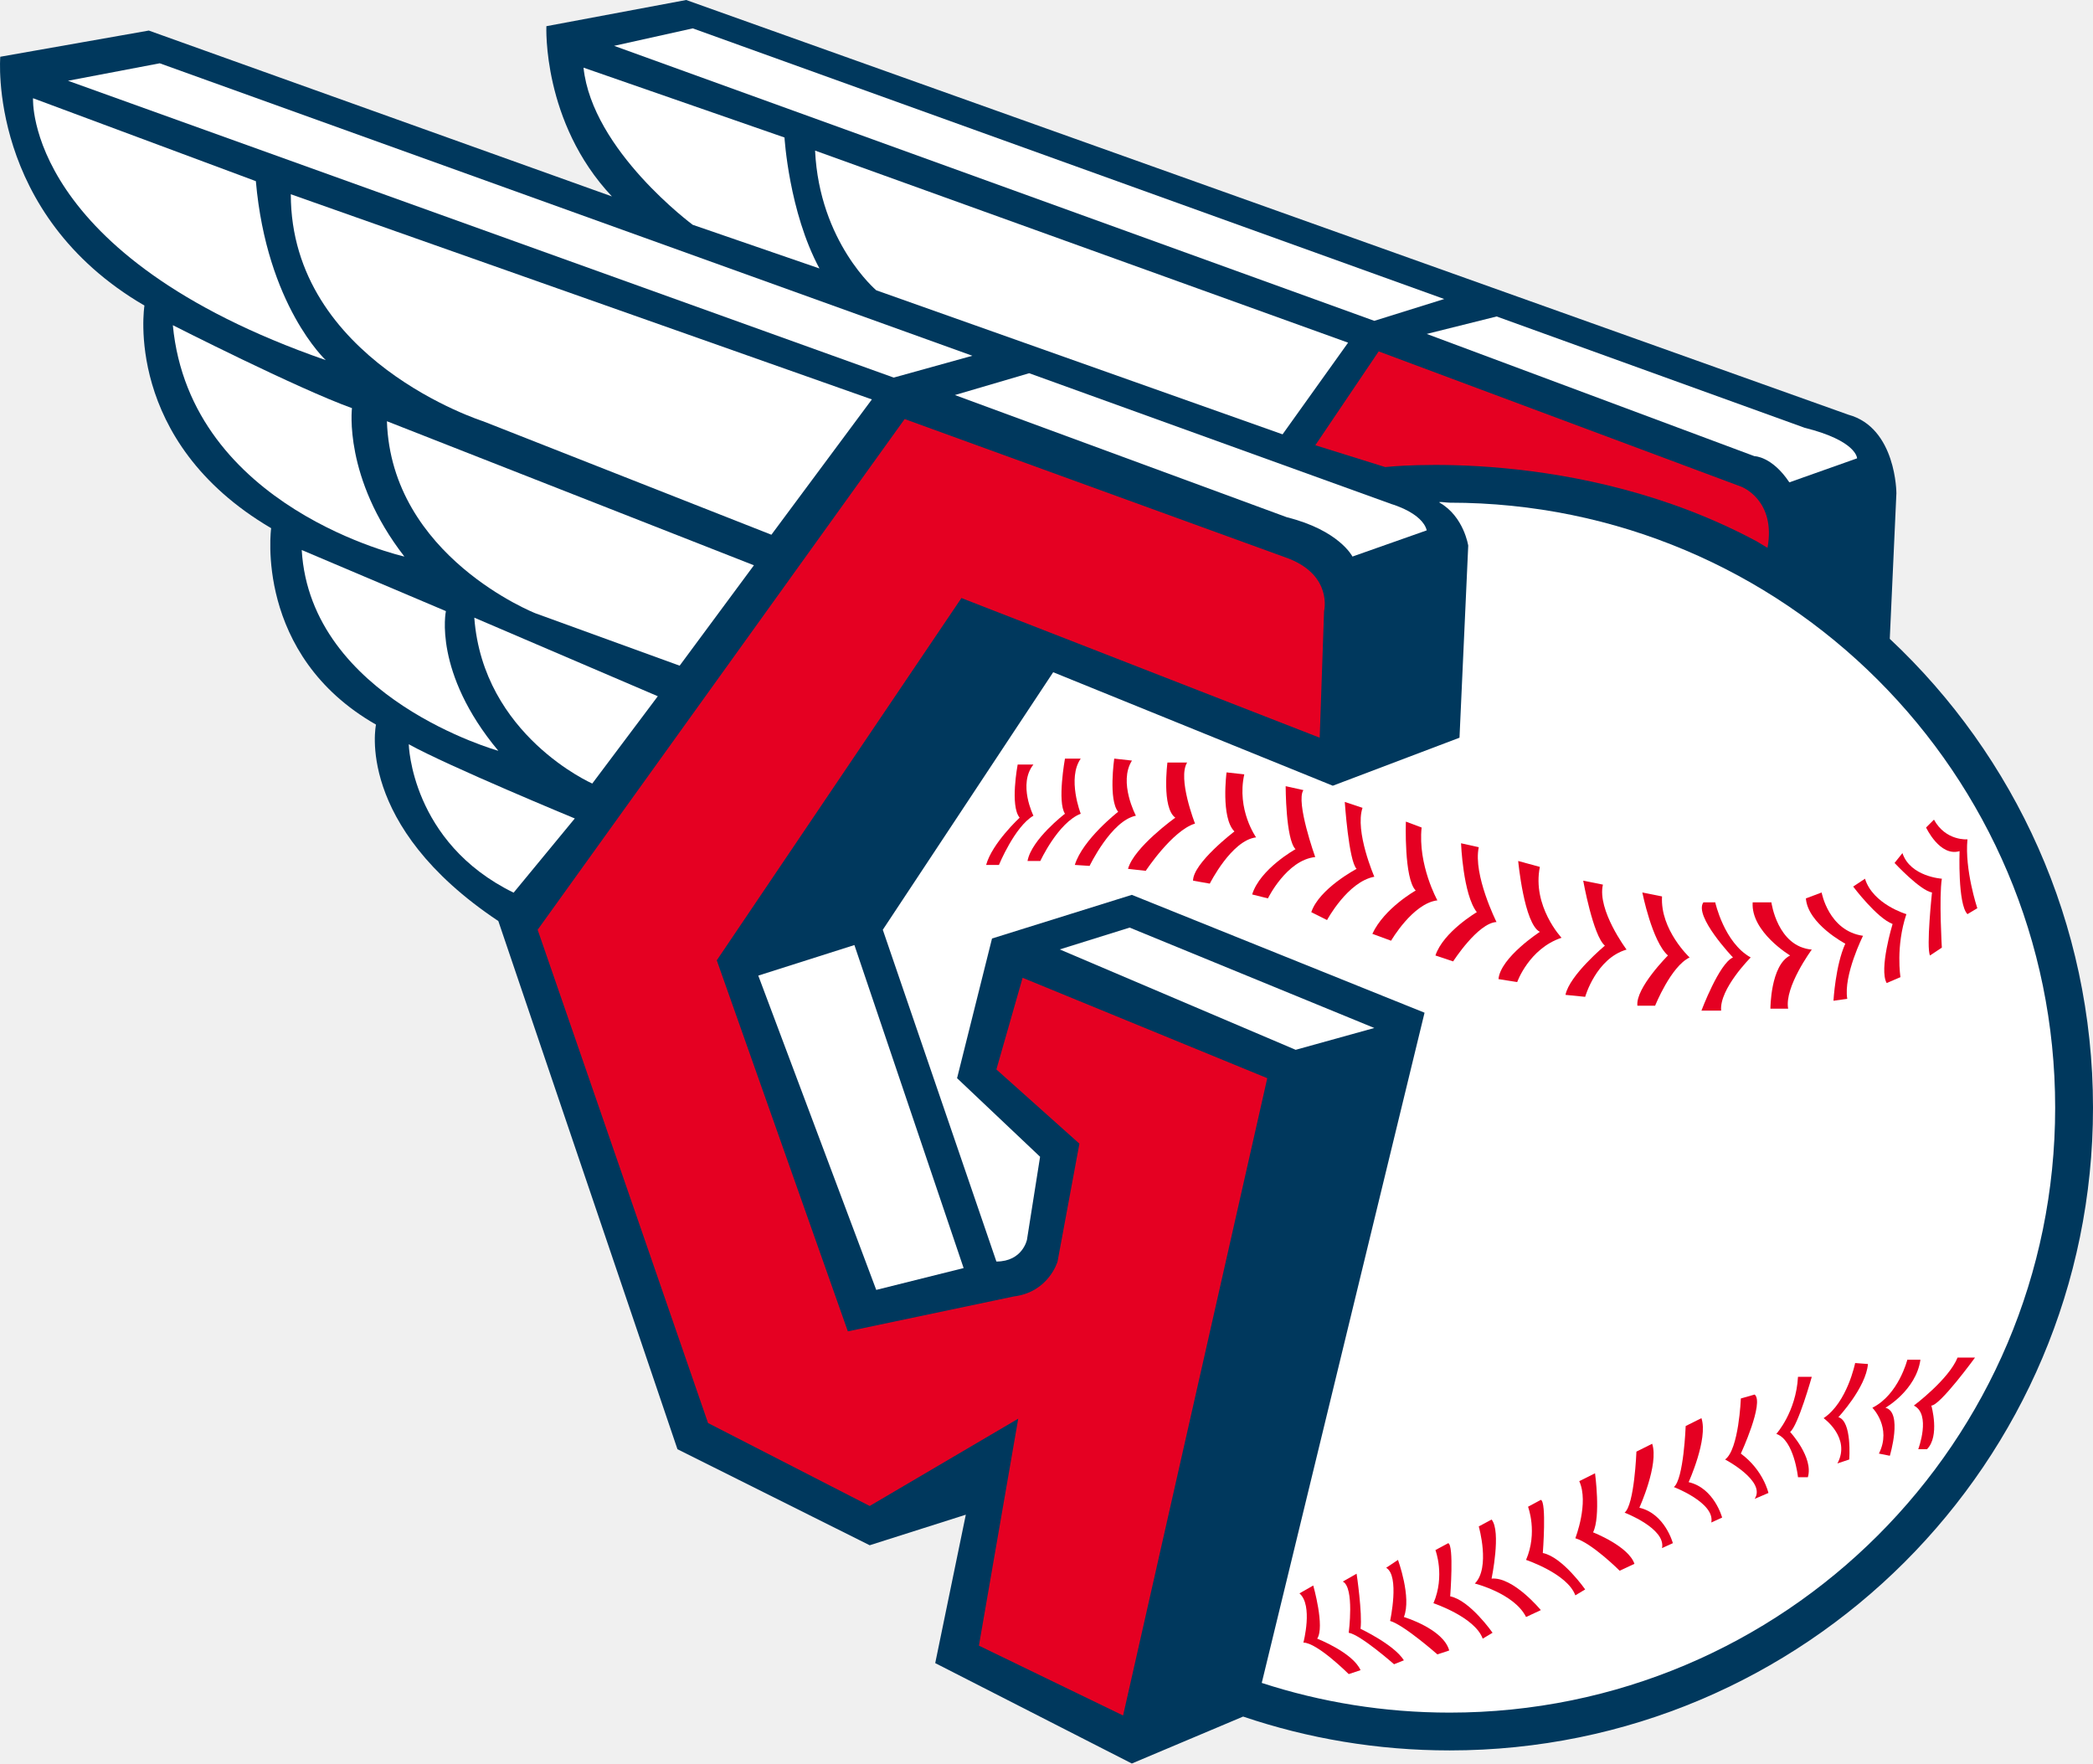
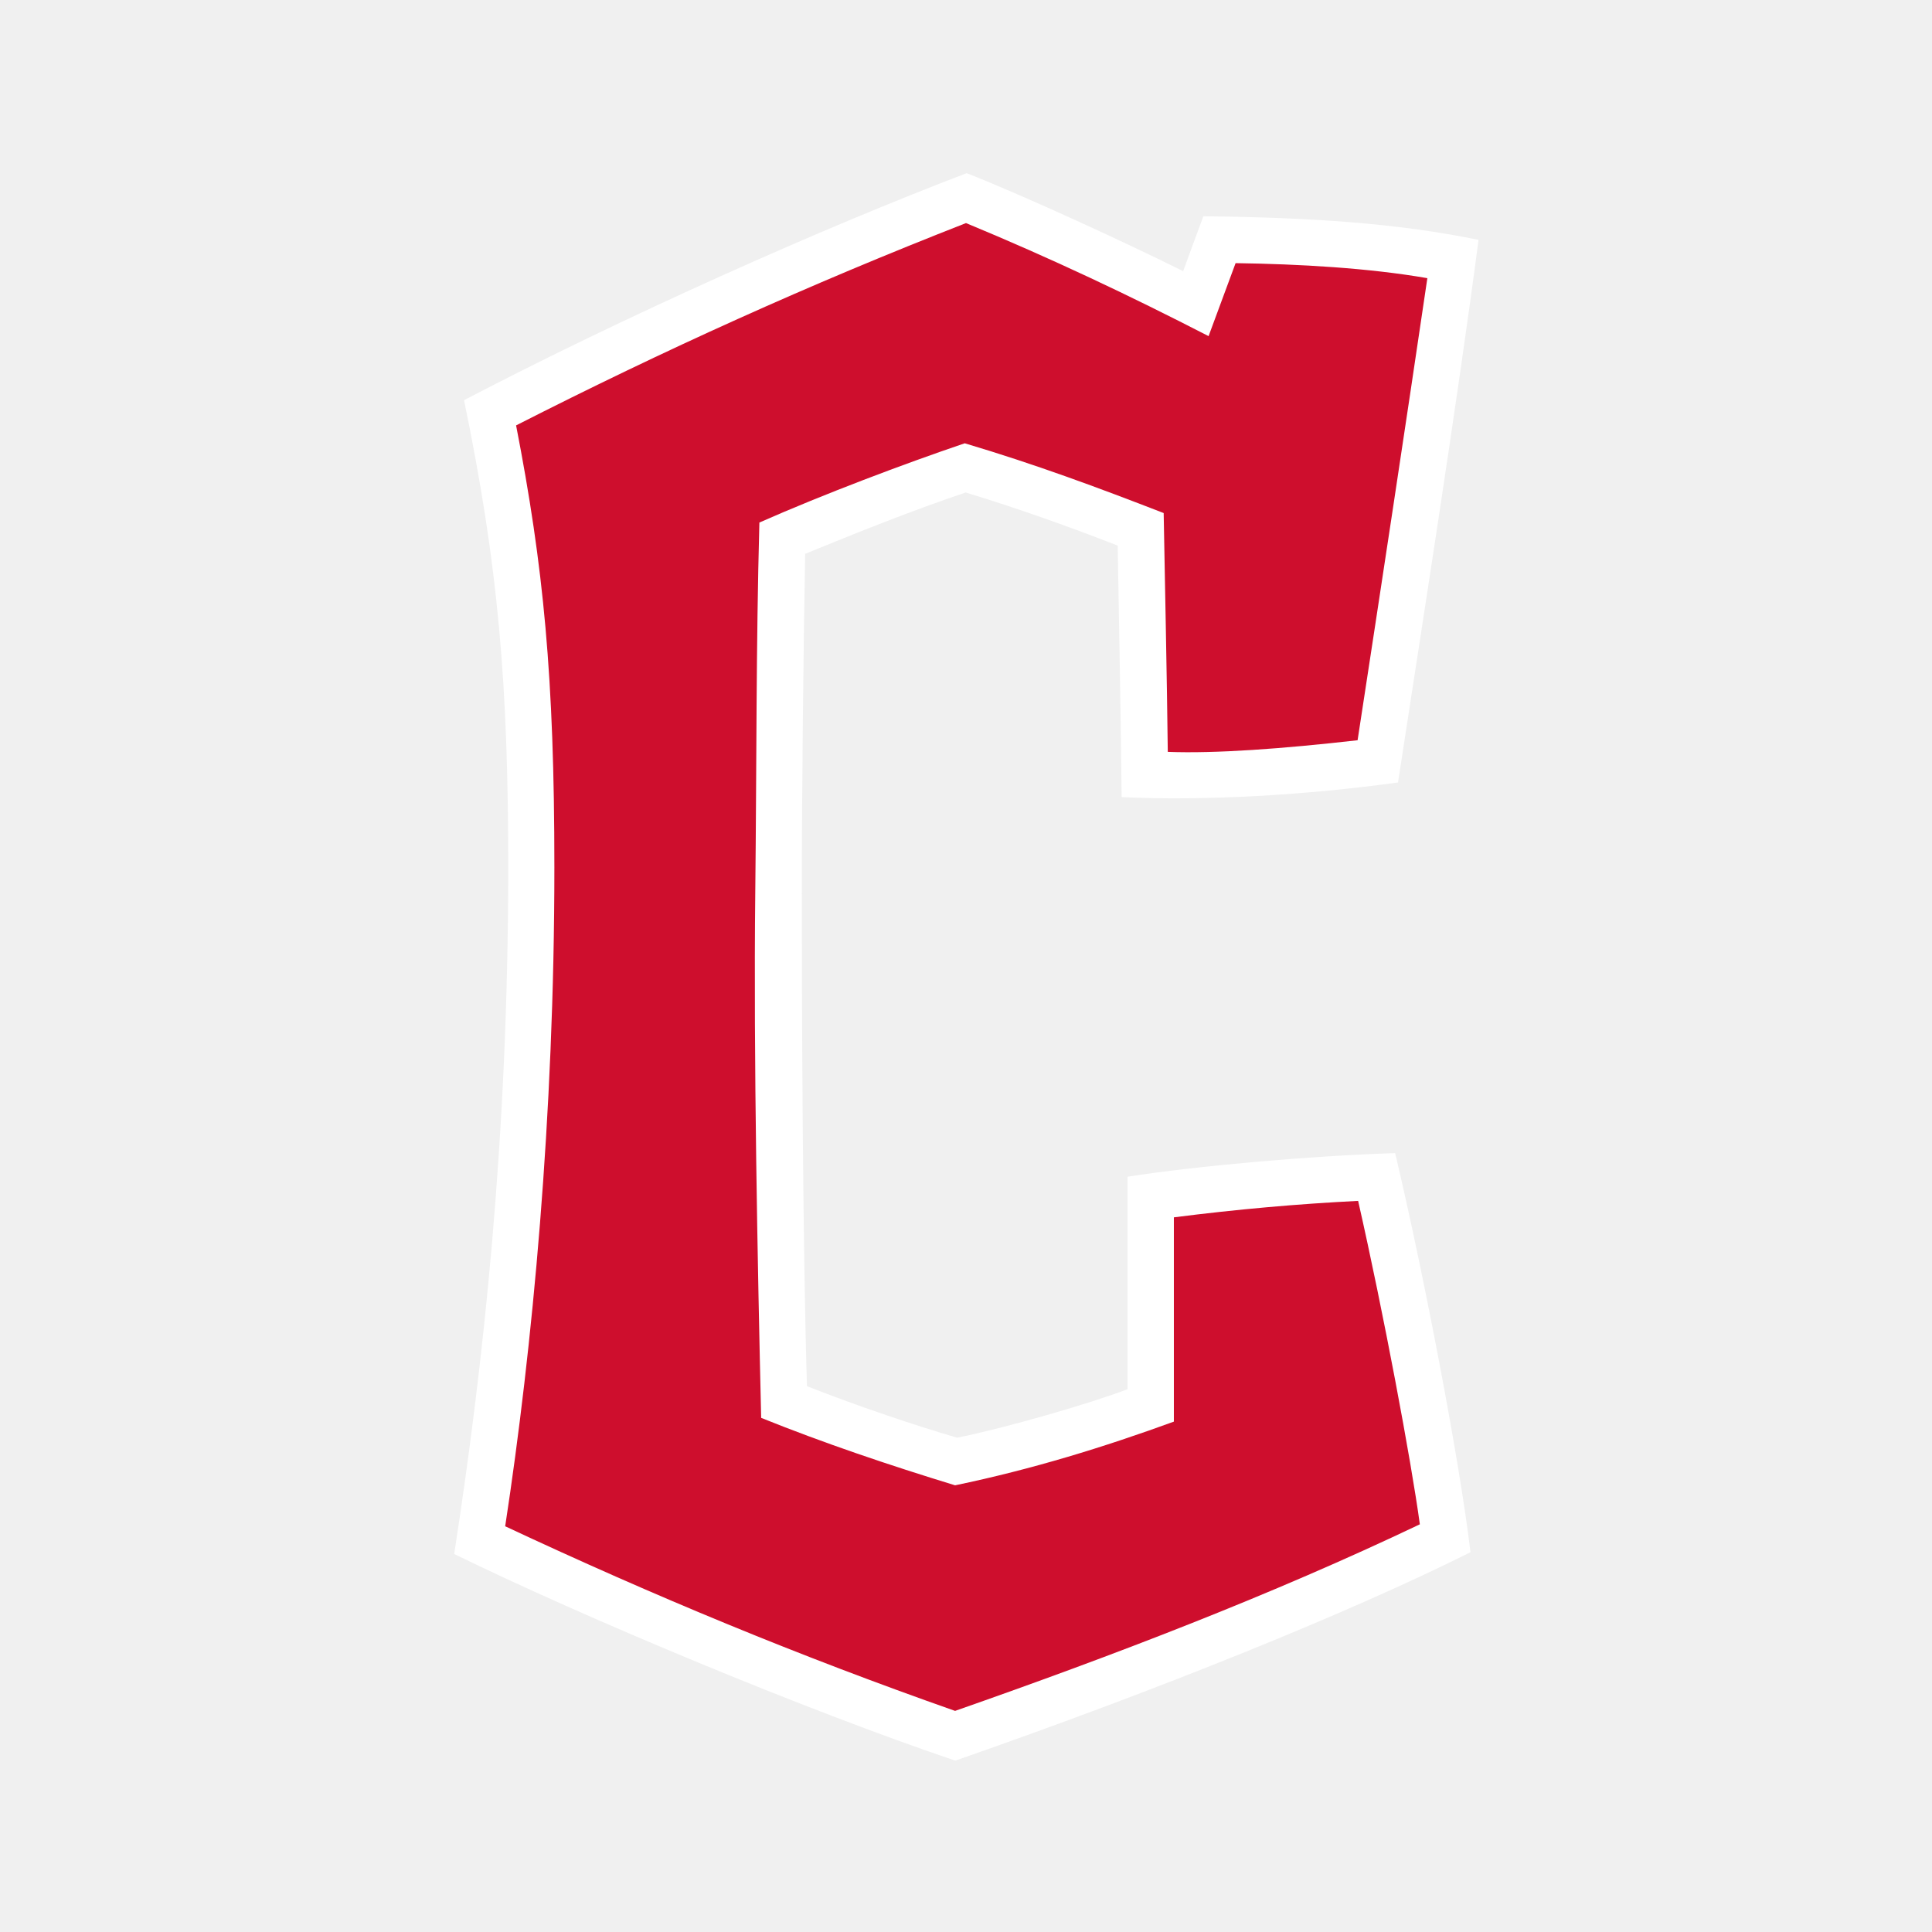
- <svg xmlns="http://www.w3.org/2000/svg" version="1.2" id="Layer_1" x="0px" y="0px" viewBox="0 0 343 289" xml:space="preserve" width="343" height="289">
-   <defs id="defs1015">
-     <clipPath id="clipPath18" clipPathUnits="userSpaceOnUse">
-       <path id="path16" d="M 0,1020 H 1020 V 0 H 0 Z" />
-     </clipPath>
-   </defs>
-   <g transform="matrix(0.4036602,0,0,-0.4033006,-34.36667,350.1835)" id="g10">
-     <g id="g12">
-       <g clip-path="url(#clipPath18)" id="g14">
-         <g transform="translate(464.8242,192.5029)" id="g20">
-           <path id="path22" style="fill:#00385d;fill-opacity:1;fill-rule:nonzero;stroke:none" d="M 0,0 79.817,-40.796 125,-21.722 c 26.32,-8.918 54.523,-13.753 83.856,-13.753 144.248,0 261.182,116.935 261.182,261.182 0,75.13 -31.723,142.852 -82.504,190.501 l 2.687,59.151 c 0,0 0,26.606 -19.512,31.927 l -471.812,168.505 -56.759,-10.643 c 0,0 -1.774,-39.022 26.606,-69.175 l -188.015,67.401 -60.307,-10.642 c 0,0 -5.321,-63.855 58.533,-101.103 0,0 -8.869,-54.985 51.438,-90.46 0,0 -7.095,-51.438 42.57,-79.818 0,0 -8.869,-40.795 49.664,-79.818 L -104.65,86.912 -26.606,47.891 12.416,60.307 Z" />
-         </g>
-         <g transform="translate(498.5249,291.8311)" id="g24">
-           <path id="path26" style="fill:#e50022;fill-opacity:1;fill-rule:nonzero;stroke:none" d="m 0,0 -15.963,-92.233 58.533,-28.38 58.533,258.965 -99.329,40.794 -10.643,-37.248 33.702,-30.153 -8.87,-47.891 c 0,0 -3.546,-12.416 -17.736,-14.189 l -67.402,-14.19 -53.212,150.767 99.329,147.219 145.445,-56.759 1.775,51.438 c 0,0 3.546,14.19 -14.191,21.285 L -46.117,406.184 -195.11,198.658 -125.935,-1.773 -60.307,-35.475 Z" />
-         </g>
-         <g transform="translate(643.084,450.5801)" id="g28">
-           <path id="path30" style="fill:#ffffff;fill-opacity:1;fill-rule:nonzero;stroke:none" d="m 0,0 -31.927,-8.868 -95.782,40.795 28.38,8.869 z" />
-         </g>
-         <g transform="translate(432.0103,484.2812)" id="g32">
-           <path id="path34" style="fill:#ffffff;fill-opacity:1;fill-rule:nonzero;stroke:none" d="m 0,0 -39.022,-12.416 47.891,-127.709 35.474,8.869 z" />
-         </g>
-         <g transform="translate(671.4639,746.793)" id="g36">
-           <path id="path38" style="fill:#ffffff;fill-opacity:1;fill-rule:nonzero;stroke:none" d="m 0,0 -28.38,-8.869 -308.629,111.745 31.927,7.095 z" />
-         </g>
-         <g transform="translate(692.748,739.6978)" id="g40">
-           <path id="path42" style="fill:#ffffff;fill-opacity:1;fill-rule:nonzero;stroke:none" d="M 0,0 -28.379,-7.095 104.65,-56.759 c 0,0 7.095,0 14.19,-10.642 l 27.493,9.755 c 0,0 0,7.095 -21.285,12.416 z" />
-         </g>
-         <g transform="translate(632.4414,729.0557)" id="g44">
-           <path id="path46" style="fill:#ffffff;fill-opacity:1;fill-rule:nonzero;stroke:none" d="m 0,0 -26.605,-37.249 -164.957,58.534 c 0,0 -23.059,19.51 -24.833,56.759 z" />
-         </g>
-         <g transform="translate(403.6304,812.4209)" id="g48">
-           <path id="path50" style="fill:#ffffff;fill-opacity:1;fill-rule:nonzero;stroke:none" d="m 0,0 c 0,0 1.774,-30.153 14.19,-53.212 l -51.438,17.737 c 0,0 -40.796,30.154 -44.343,63.854 z" />
-         </g>
-         <g transform="translate(634.2148,642.1426)" id="g52">
-           <path id="path54" style="fill:#ffffff;fill-opacity:1;fill-rule:nonzero;stroke:none" d="m 0,0 c 0,0 -5.32,10.643 -26.605,15.964 l -134.804,49.664 30.154,8.869 147.219,-53.212 c 0,0 12.416,-3.548 14.19,-10.642 z" />
-         </g>
-         <g transform="translate(479.9009,723.7344)" id="g56">
-           <path id="path58" style="fill:#ffffff;fill-opacity:1;fill-rule:nonzero;stroke:none" d="m 0,0 -31.927,-8.869 -335.235,120.614 37.248,7.095 z" />
-         </g>
-         <g transform="translate(439.105,705.9971)" id="g60">
-           <path id="path62" style="fill:#ffffff;fill-opacity:1;fill-rule:nonzero;stroke:none" d="m 0,0 -40.795,-54.986 -117.067,46.117 c 0,0 -78.044,24.832 -78.044,92.234 z" />
-         </g>
-         <g transform="translate(189.0093,794.6836)" id="g64">
-           <path id="path66" style="fill:#ffffff;fill-opacity:1;fill-rule:nonzero;stroke:none" d="m 0,0 -90.46,33.701 c 0,0 -3.547,-63.854 118.84,-106.424 0,0 -23.945,22.172 -28.38,72.723" />
-         </g>
-         <g transform="translate(391.2144,638.5952)" id="g68">
-           <path id="path70" style="fill:#ffffff;fill-opacity:1;fill-rule:nonzero;stroke:none" d="m 0,0 -30.153,-40.795 -58.534,21.284 c 0,0 -58.532,23.058 -60.306,78.044 z" />
-         </g>
-         <g transform="translate(228.0312,702.4497)" id="g72">
-           <path id="path74" style="fill:#ffffff;fill-opacity:1;fill-rule:nonzero;stroke:none" d="m 0,0 c 0,0 -3.547,-28.38 21.285,-60.307 0,0 -86.913,19.511 -94.008,94.008 0,0 50.552,-25.72 72.723,-33.701" />
-         </g>
-         <g transform="translate(352.1924,585.3833)" id="g76">
-           <path id="path78" style="fill:#ffffff;fill-opacity:1;fill-rule:nonzero;stroke:none" d="m 0,0 -26.606,-35.475 c 0,0 -44.343,19.512 -47.891,67.402 z" />
-         </g>
-         <g transform="translate(266.1665,619.9712)" id="g80">
-           <path id="path82" style="fill:#ffffff;fill-opacity:1;fill-rule:nonzero;stroke:none" d="m 0,0 c 0,0 -5.321,-24.832 21.285,-56.759 0,0 -76.27,21.284 -79.818,81.591 z" />
-         </g>
-         <g transform="translate(293.6592,505.5654)" id="g84">
-           <path id="path86" style="fill:#ffffff;fill-opacity:1;fill-rule:nonzero;stroke:none" d="m 0,0 24.833,30.154 c 0,0 -51.439,21.284 -67.402,30.153 0,0 0.886,-39.909 42.569,-60.307" />
-         </g>
-         <g transform="translate(802.7197,645.6904)" id="g88">
-           <path id="path90" style="fill:#e50022;fill-opacity:1;fill-rule:nonzero;stroke:none" d="m 0,0 c 3.547,19.511 -10.643,24.832 -10.643,24.832 l -147.219,54.985 -25.719,-38.134 28.38,-8.869 c 0,0 78.044,8.869 150.766,-30.153 z" />
-         </g>
-         <g transform="translate(669.6875,664)" id="g92">
-           <path id="path94" style="fill:#ffffff;fill-opacity:1;fill-rule:nonzero;stroke:none" d="m 0,0 c -1.15,0.665 2.66,0.032 3.993,0.032 135.764,0 245.822,-110.059 245.822,-245.822 0,-135.765 -110.058,-245.822 -245.822,-245.822 -26.632,0 -52.274,4.235 -76.291,12.068 l 66.092,272.332 -118.84,47.891 -56.759,-17.738 -14.19,-56.758 33.701,-31.928 -5.321,-33.7 c 0,0 -1.774,-8.869 -12.416,-8.869 l -46.117,134.803 69.175,104.65 113.519,-46.117 51.438,19.511 3.547,78.044 C 11.531,-17.423 9.754,-5.636 0,0" />
-         </g>
-         <g transform="translate(862.1396,297.1523)" id="g96">
-           <path id="path98" style="fill:#e50022;fill-opacity:1;fill-rule:nonzero;stroke:none" d="M 0,0 C 7.095,-3.547 1.773,-17.737 1.773,-17.737 H 5.321 C 10.643,-12.416 7.095,0 7.095,0 10.643,0 24.832,19.512 24.832,19.512 H 17.737 C 14.189,10.643 0,0 0,0" />
-         </g>
-         <g transform="translate(864.7998,315.7764)" id="g100">
-           <path id="path102" style="fill:#e50022;fill-opacity:1;fill-rule:nonzero;stroke:none" d="m 0,0 h -5.321 c 0,0 -3.547,-14.189 -14.19,-19.511 0,0 7.982,-7.981 2.66,-18.624 l 4.435,-0.886 c 0,0 5.321,17.737 -1.773,19.51 0,0 12.416,7.095 14.189,19.511" />
-         </g>
-         <g transform="translate(838.2959,314.4395)" id="g104">
-           <path id="path106" style="fill:#e50022;fill-opacity:1;fill-rule:nonzero;stroke:none" d="m 0,0 c 0,0 -3.2,-16 -12.8,-22.4 0,0 11.199,-8 5.6,-18.4 l 4.8,1.6 c 0,0 1.2,15.6 -4.4,17.2 0,0 11.199,12 12,21.6 z" />
-         </g>
-         <g transform="translate(820.6953,308.8398)" id="g108">
-           <path id="path110" style="fill:#e50022;fill-opacity:1;fill-rule:nonzero;stroke:none" d="m 0,0 h -5.6 c -0.799,-14.4 -8.799,-23.2 -8.799,-23.2 7.2,-2.401 8.799,-17.601 8.799,-17.601 h 4 c 2.401,8 -7.2,18.401 -7.2,18.401 C -5.6,-20 0,0 0,0" />
-         </g>
-         <g transform="translate(791.8955,277.6396)" id="g112">
-           <path id="path114" style="fill:#e50022;fill-opacity:1;fill-rule:nonzero;stroke:none" d="M 0,0 C 0,0 9.601,20.8 5.601,24 L 0,22.399 c 0,0 -0.8,-20.799 -6.399,-24.799 0,0 16.799,-8.8 12,-16 L 11.2,-16 c 0,0 -2,9.2 -11.2,16" />
-         </g>
-         <g transform="translate(770.6953,266.0391)" id="g116">
-           <path id="path118" style="fill:#e50022;fill-opacity:1;fill-rule:nonzero;stroke:none" d="M 0,0 C 0,0 8,17.601 5.2,26 L -1.199,22.801 C -1.199,22.801 -2,1.2 -6,-2 -6,-2 10.801,-8.399 9.2,-16.399 l 4.401,2 c 0,0 -3.201,12 -13.601,14.399" />
-         </g>
-         <g transform="translate(750.6953,255.6396)" id="g120">
-           <path id="path122" style="fill:#e50022;fill-opacity:1;fill-rule:nonzero;stroke:none" d="M 0,0 C 0,0 8,17.6 5.2,26 L -1.199,22.8 C -1.199,22.8 -2,1.2 -6,-2 -6,-2 10.801,-8.4 9.2,-16.4 l 4.401,2 c 0,0 -3.201,12 -13.601,14.4" />
-         </g>
-         <g transform="translate(731.8955,245.6396)" id="g124">
-           <path id="path126" style="fill:#e50022;fill-opacity:1;fill-rule:nonzero;stroke:none" d="m 0,0 c 3.2,6.399 0.8,24 0.8,24 l -6.4,-3.2 c 4,-8.8 -1.6,-23.2 -1.6,-23.2 6.801,-2 18,-13.201 18,-13.201 l 6,2.801 C 14.4,-5.601 0,0 0,0" />
-         </g>
-         <g transform="translate(711.4961,237.2393)" id="g128">
-           <path id="path130" style="fill:#e50022;fill-opacity:1;fill-rule:nonzero;stroke:none" d="M 0,0 C 0,0 1.6,20.8 -0.801,21.601 L -6,18.8 c 0,0 4,-10.4 -0.801,-21.6 0,0 16.801,-5.599 20,-14.4 l 4,2.4 C 17.199,-14.8 8,-1.6 0,0" />
-         </g>
-         <g transform="translate(690.6953,226.8398)" id="g132">
-           <path id="path134" style="fill:#e50022;fill-opacity:1;fill-rule:nonzero;stroke:none" d="m 0,0 c 0,0 4,19.199 0,24 l -5.199,-2.801 c 0,0 4.8,-16.8 -1.601,-23.199 0,0 16,-4 20.8,-13.601 l 6,2.8 C 20,-12.801 8.801,0.8 0,0" />
-         </g>
-         <g transform="translate(673.8955,219.6396)" id="g136">
-           <path id="path138" style="fill:#e50022;fill-opacity:1;fill-rule:nonzero;stroke:none" d="M 0,0 C 0,0 1.601,20.8 -0.8,21.6 L -6,18.8 c 0,0 4,-10.401 -0.8,-21.6 0,0 16.8,-5.6 20,-14.4 l 4,2.4 C 17.2,-14.8 8,-1.601 0,0" />
-         </g>
-         <g transform="translate(655.0957,211.2393)" id="g140">
-           <path id="path142" style="fill:#e50022;fill-opacity:1;fill-rule:nonzero;stroke:none" d="M 0,0 C 3.2,8 -2.4,23.2 -2.4,23.2 L -7.2,20 C -1.6,16.8 -5.6,-1.6 -5.6,-1.6 0,-3.2 13.6,-15.2 13.6,-15.2 l 4.8,1.6 C 16,-4.8 0,0 0,0" />
-         </g>
-         <g transform="translate(637.4961,206.4395)" id="g144">
-           <path id="path146" style="fill:#e50022;fill-opacity:1;fill-rule:nonzero;stroke:none" d="M 0,0 C 0.8,6.4 -1.601,22.4 -1.601,22.4 L -7.2,19.2 C -2.4,16.8 -4.801,-1.6 -4.801,-1.6 0,-2.4 13.6,-14.4 13.6,-14.4 l 4,1.6 C 13.6,-6.4 0,0 0,0" />
-         </g>
-         <g transform="translate(619.8955,202.4395)" id="g148">
-           <path id="path150" style="fill:#e50022;fill-opacity:1;fill-rule:nonzero;stroke:none" d="m 0,0 c 3.2,4.8 -1.6,21.6 -1.6,21.6 l -5.6,-3.2 c 5.6,-4.8 1.6,-20 1.6,-20 5.6,0 18.4,-12.8 18.4,-12.8 l 4.801,1.6 C 14.4,-5.6 0,0 0,0" />
-         </g>
-         <g transform="translate(880.6953,522.4395)" id="g152">
-           <path id="path154" style="fill:#e50022;fill-opacity:1;fill-rule:nonzero;stroke:none" d="m 0,0 c 0,0 -0.8,-21.6 3.2,-25.6 l 4,2.4 c 0,0 -5.2,15.6 -4,28 0,0 -8.8,-0.8 -13.599,8 L -13.6,9.6 c 0,0 5.6,-12 13.6,-9.6" />
-         </g>
-         <g transform="translate(869.4961,505.6396)" id="g156">
-           <path id="path158" style="fill:#e50022;fill-opacity:1;fill-rule:nonzero;stroke:none" d="M 0,0 C 0,0 -2.4,-22.4 -0.801,-25.601 L 4,-22.4 c 0,0 -1.2,20.4 0,28 0,0 -12.801,0.8 -16,10.4 l -3.2,-4 C -15.2,12 -4.801,0.8 0,0" />
-         </g>
-         <g transform="translate(853.4961,492.8398)" id="g160">
-           <path id="path162" style="fill:#e50022;fill-opacity:1;fill-rule:nonzero;stroke:none" d="m 0,0 c 0,0 -5.601,-18.4 -2.4,-24 l 5.599,2.399 c 0,0 -2,12.401 2.401,25.601 0,0 -13.6,4 -16.8,14.399 l -4.8,-3.2 c 0,0 9.6,-12.8 16,-15.199" />
-         </g>
-         <g transform="translate(829.4961,461.6396)" id="g164">
-           <path id="path166" style="fill:#e50022;fill-opacity:1;fill-rule:nonzero;stroke:none" d="M 0,0 5.6,0.8 C 4,10.399 12,26.399 12,26.399 -2,28.399 -4.801,44 -4.801,44 L -11.2,41.6 C -10.4,31.2 4.8,23.2 4.8,23.2 0.8,14.399 0,0 0,0" />
-         </g>
-         <g transform="translate(804.2959,501.6396)" id="g168">
-           <path id="path170" style="fill:#e50022;fill-opacity:1;fill-rule:nonzero;stroke:none" d="M 0,0 H -7.601 C -8.4,-12 7.6,-21.601 7.6,-21.601 c -8,-4 -8,-21.599 -8,-21.599 h 7.2 c -1.6,8.8 9.599,24 9.599,24 C 2.399,-18 0,0 0,0" />
-         </g>
-         <g transform="translate(775.8955,457.6396)" id="g172">
-           <path id="path174" style="fill:#e50022;fill-opacity:1;fill-rule:nonzero;stroke:none" d="M 0,0 H 8 C 7.2,8.8 20,21.6 20,21.6 9.2,27.6 5.601,44 5.601,44 H 0.8 c -4,-5.601 12,-22.4 12,-22.4 C 7.2,19.2 0,0 0,0" />
-         </g>
-         <g transform="translate(749.8955,459.6396)" id="g176">
-           <path id="path178" style="fill:#e50022;fill-opacity:1;fill-rule:nonzero;stroke:none" d="m 0,0 h 7.2 c 0,0 6.401,16 14,19.6 0,0 -12,11.2 -11.2,24.799 L 2,46 C 2,46 6,26 12.4,20.399 12.4,20.399 -0.8,7.2 0,0" />
-         </g>
-         <g transform="translate(720.6953,464.0391)" id="g180">
-           <path id="path182" style="fill:#e50022;fill-opacity:1;fill-rule:nonzero;stroke:none" d="m 0,0 8,-0.8 c 0,0 4.4,15.601 16.801,19.2 0,0 -12,16 -9.601,26.401 L 7.2,46.4 C 7.2,46.4 11.2,24 16,20 16,20 1.601,8 0,0" />
-         </g>
-         <g transform="translate(719.0957,487.2393)" id="g184">
-           <path id="path186" style="fill:#e50022;fill-opacity:1;fill-rule:nonzero;stroke:none" d="m 0,0 c 0,0 -12,12.8 -8.8,28.8 l -8.8,2.4 c 0,0 2.4,-25.599 8.8,-28.8 0,0 -16,-10.4 -16.8,-19.2 L -18,-18 c 0,0 4.8,13.601 18,18" />
-         </g>
-         <g transform="translate(667.8955,480.0391)" id="g188">
-           <path id="path190" style="fill:#e50022;fill-opacity:1;fill-rule:nonzero;stroke:none" d="m 0,0 7.2,-2.399 c 0,0 10,15.599 17.6,16 0,0 -9.6,19.199 -7.199,30.399 L 10.4,45.601 c 0,0 0.8,-20.8 6.4,-28 0,0 -13.6,-8 -16.8,-17.601" />
-         </g>
-         <g transform="translate(642.2959,488.8398)" id="g192">
-           <path id="path194" style="fill:#e50022;fill-opacity:1;fill-rule:nonzero;stroke:none" d="m 0,0 7.6,-2.801 c 0,0 8.799,15.2 18.799,16.401 0,0 -8,14.4 -6.399,29.6 l -6.4,2.4 c 0,0 -0.8,-23.201 4,-28 C 17.6,17.6 4.8,10.399 0,0" />
-         </g>
-         <g transform="translate(617.4961,497.6396)" id="g196">
-           <path id="path198" style="fill:#e50022;fill-opacity:1;fill-rule:nonzero;stroke:none" d="m 0,0 6.399,-3.2 c 0,0 8.401,15.6 19.201,17.6 0,0 -8,18.4 -4.8,28 l -7.2,2.4 c 0,0 1.599,-24 4.799,-27.2 0,0 -15.2,-8 -18.399,-17.6" />
-         </g>
-         <g transform="translate(614.2959,547.2393)" id="g200">
-           <path id="path202" style="fill:#e50022;fill-opacity:1;fill-rule:nonzero;stroke:none" d="m 0,0 -7.2,1.6 c 0,0 0,-21.6 4,-25.6 0,0 -14.401,-8 -17.6,-18.399 L -14.4,-44 c 0,0 7.6,15.6 19.2,16.8 0,0 -8,22.4 -4.8,27.2" />
-         </g>
-         <g transform="translate(590.2959,553.6396)" id="g204">
-           <path id="path206" style="fill:#e50022;fill-opacity:1;fill-rule:nonzero;stroke:none" d="m 0,0 -7.2,0.8 c 0,0 -2.401,-18.4 3.2,-24 0,0 -16.8,-12.8 -16.8,-20 l 6.8,-1.2 c 0,0 8.8,17.6 18.8,18.8 0,0 -8,11.2 -4.8,25.6" />
-         </g>
-         <g transform="translate(567.0957,558.4395)" id="g208">
-           <path id="path210" style="fill:#e50022;fill-opacity:1;fill-rule:nonzero;stroke:none" d="m 0,0 h -8 c 0,0 -2.4,-18.4 3.2,-22.4 0,0 -16.8,-12 -19.2,-20.8 l 7.2,-0.8 c 0,0 10.8,16.4 20,19.2 0,0 -7.2,18.4 -3.2,24.8" />
-         </g>
-         <g transform="translate(544.6953,559.2393)" id="g212">
-           <path id="path214" style="fill:#e50022;fill-opacity:1;fill-rule:nonzero;stroke:none" d="m 0,0 -7.199,0.8 c 0,0 -2.401,-16.8 1.599,-21.6 0,0 -14.4,-11.2 -17.599,-21.6 l 6,-0.4 c 0,0 8.8,18.4 18.8,20.4 0,0 -7.201,13.6 -1.601,22.4" />
-         </g>
-         <g transform="translate(523.8955,560.0396)" id="g216">
-           <path id="path218" style="fill:#e50022;fill-opacity:1;fill-rule:nonzero;stroke:none" d="m 0,0 h -6.399 c 0,0 -3.201,-17.6 0,-22.4 0,0 -13.601,-10.4 -15.201,-19.2 h 5.201 c 0,0 7.199,15.6 16.399,19.2 0,0 -5.6,14.4 0,22.4" />
-         </g>
-         <g transform="translate(504.6958,557.6396)" id="g220">
-           <path id="path222" style="fill:#e50022;fill-opacity:1;fill-rule:nonzero;stroke:none" d="m 0,0 h -6.4 c 0,0 -3.2,-16.8 0.8,-21.6 0,0 -11.2,-10.4 -13.6,-19.2 h 5.2 c 0,0 6.4,15.6 14,20 0,0 -6.4,12.8 0,20.8" />
-         </g>
-       </g>
-     </g>
-   </g>
+ <svg xmlns="http://www.w3.org/2000/svg" version="1.1" id="Layer_1" x="0px" y="0px" viewBox="0 0 1080 1080" style="enable-background:new 0 0 1080 1080;" xml:space="preserve">
+   <style type="text/css">
+ 	.st0{fill:#FFFFFF;}
+ 	.st1{fill:#CE0E2D;}
+ </style>
+   <path class="st0" d="M781.5,437.4c12.6-82.2,33.3-213.6,45-303.3c-45.4-9.4-95.2-12.6-153.8-13.2c-2.9,7.7-8.5,22.9-11.3,30.7  c-32.1-16-88.1-41.8-121-54.8c-80.4,30.6-191.8,80.3-281,126.9c19.3,93.3,24.7,159.4,24.7,261.3c0,151.5-14,278.9-30.2,383.7  C327.2,904.5,450,955.8,534,984.2c114.3-39.8,220.9-82.9,288-116.5c-5.8-49.5-25.8-154.3-42.1-223.1c-47.1,1.5-111.6,7.2-149.6,13.2  v118.8c-21.4,8.1-66.9,21.3-95.2,27.1c-25.1-7.3-56.7-18.1-84-28.8c-2.3-74.9-2.9-205.8-2.9-275.5c0-52.8,1-145.1,1.9-189.8  c29.8-12.2,59.2-24,89.7-34.3c28.3,8.6,57.4,18.9,85,29.7c0.7,37.5,1.8,101.6,2.2,140.6C674.1,447.8,730.9,444.4,781.5,437.4z" />
+   <path class="st1" d="M656.2,680.5v114.2c-39,14.2-79,26.6-122.3,35.6c-36.9-11.3-73.4-23.6-108.4-37.7c-2-85.5-4.3-201.1-3.3-293.7  c0.8-73.8,0.4-135.9,2.3-206.8c36.3-16,80.6-32.7,114.8-44.3c39.3,11.7,74.6,24.8,111.2,39c0.5,28.4,1.9,95.2,2.3,133.5  c26.7,1,63.8-1.7,106.1-6.5c13.3-86.6,26.9-176.3,39-258.3c-32.8-5.7-71.6-7.9-107.2-8.4l-15.1,40.8c-43.9-22.6-88-43.5-135.6-63.2  c-87.9,34.4-169,71.1-251.5,113.1c15.3,78.7,21.4,140.7,21.4,247c0,139.3-12.3,269-27.5,368.4c83.3,39,164.4,72.6,251.5,103.2  c89.1-31.2,176.7-64.7,259.8-104.3c-4.8-35.4-20.4-118.8-34.5-180.8C725.4,673,691.5,676,656.2,680.5z" />
</svg>
